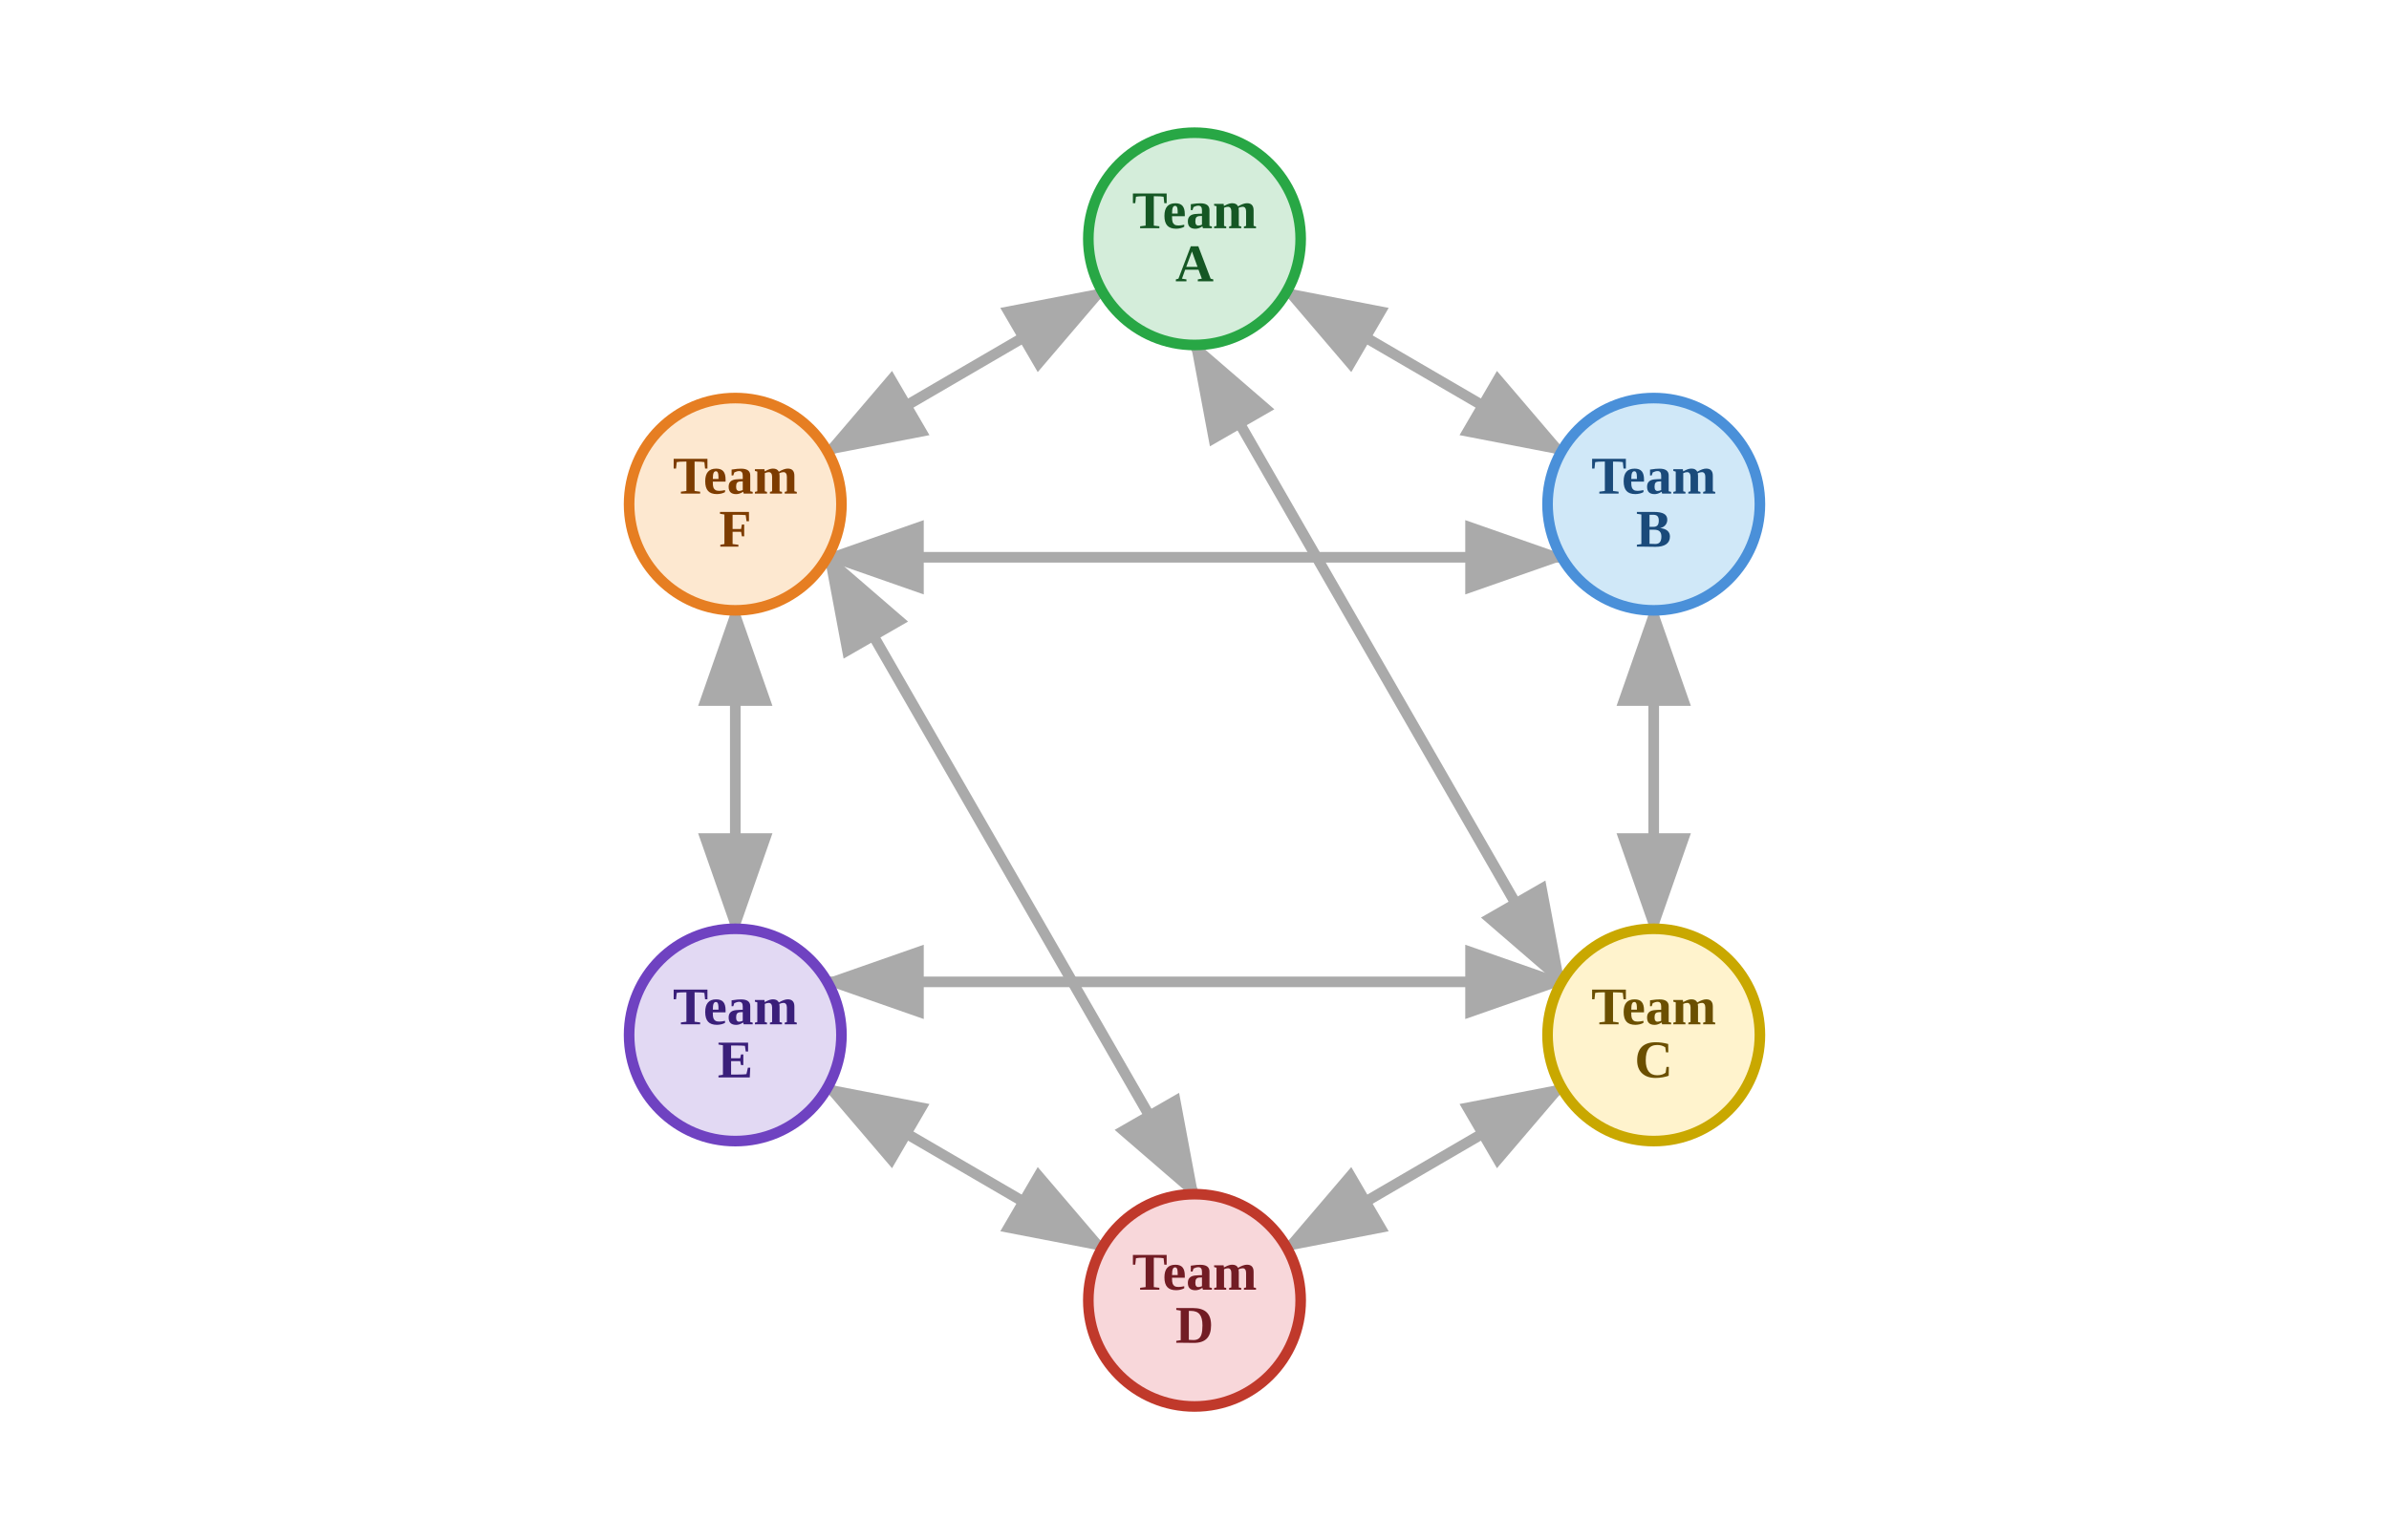
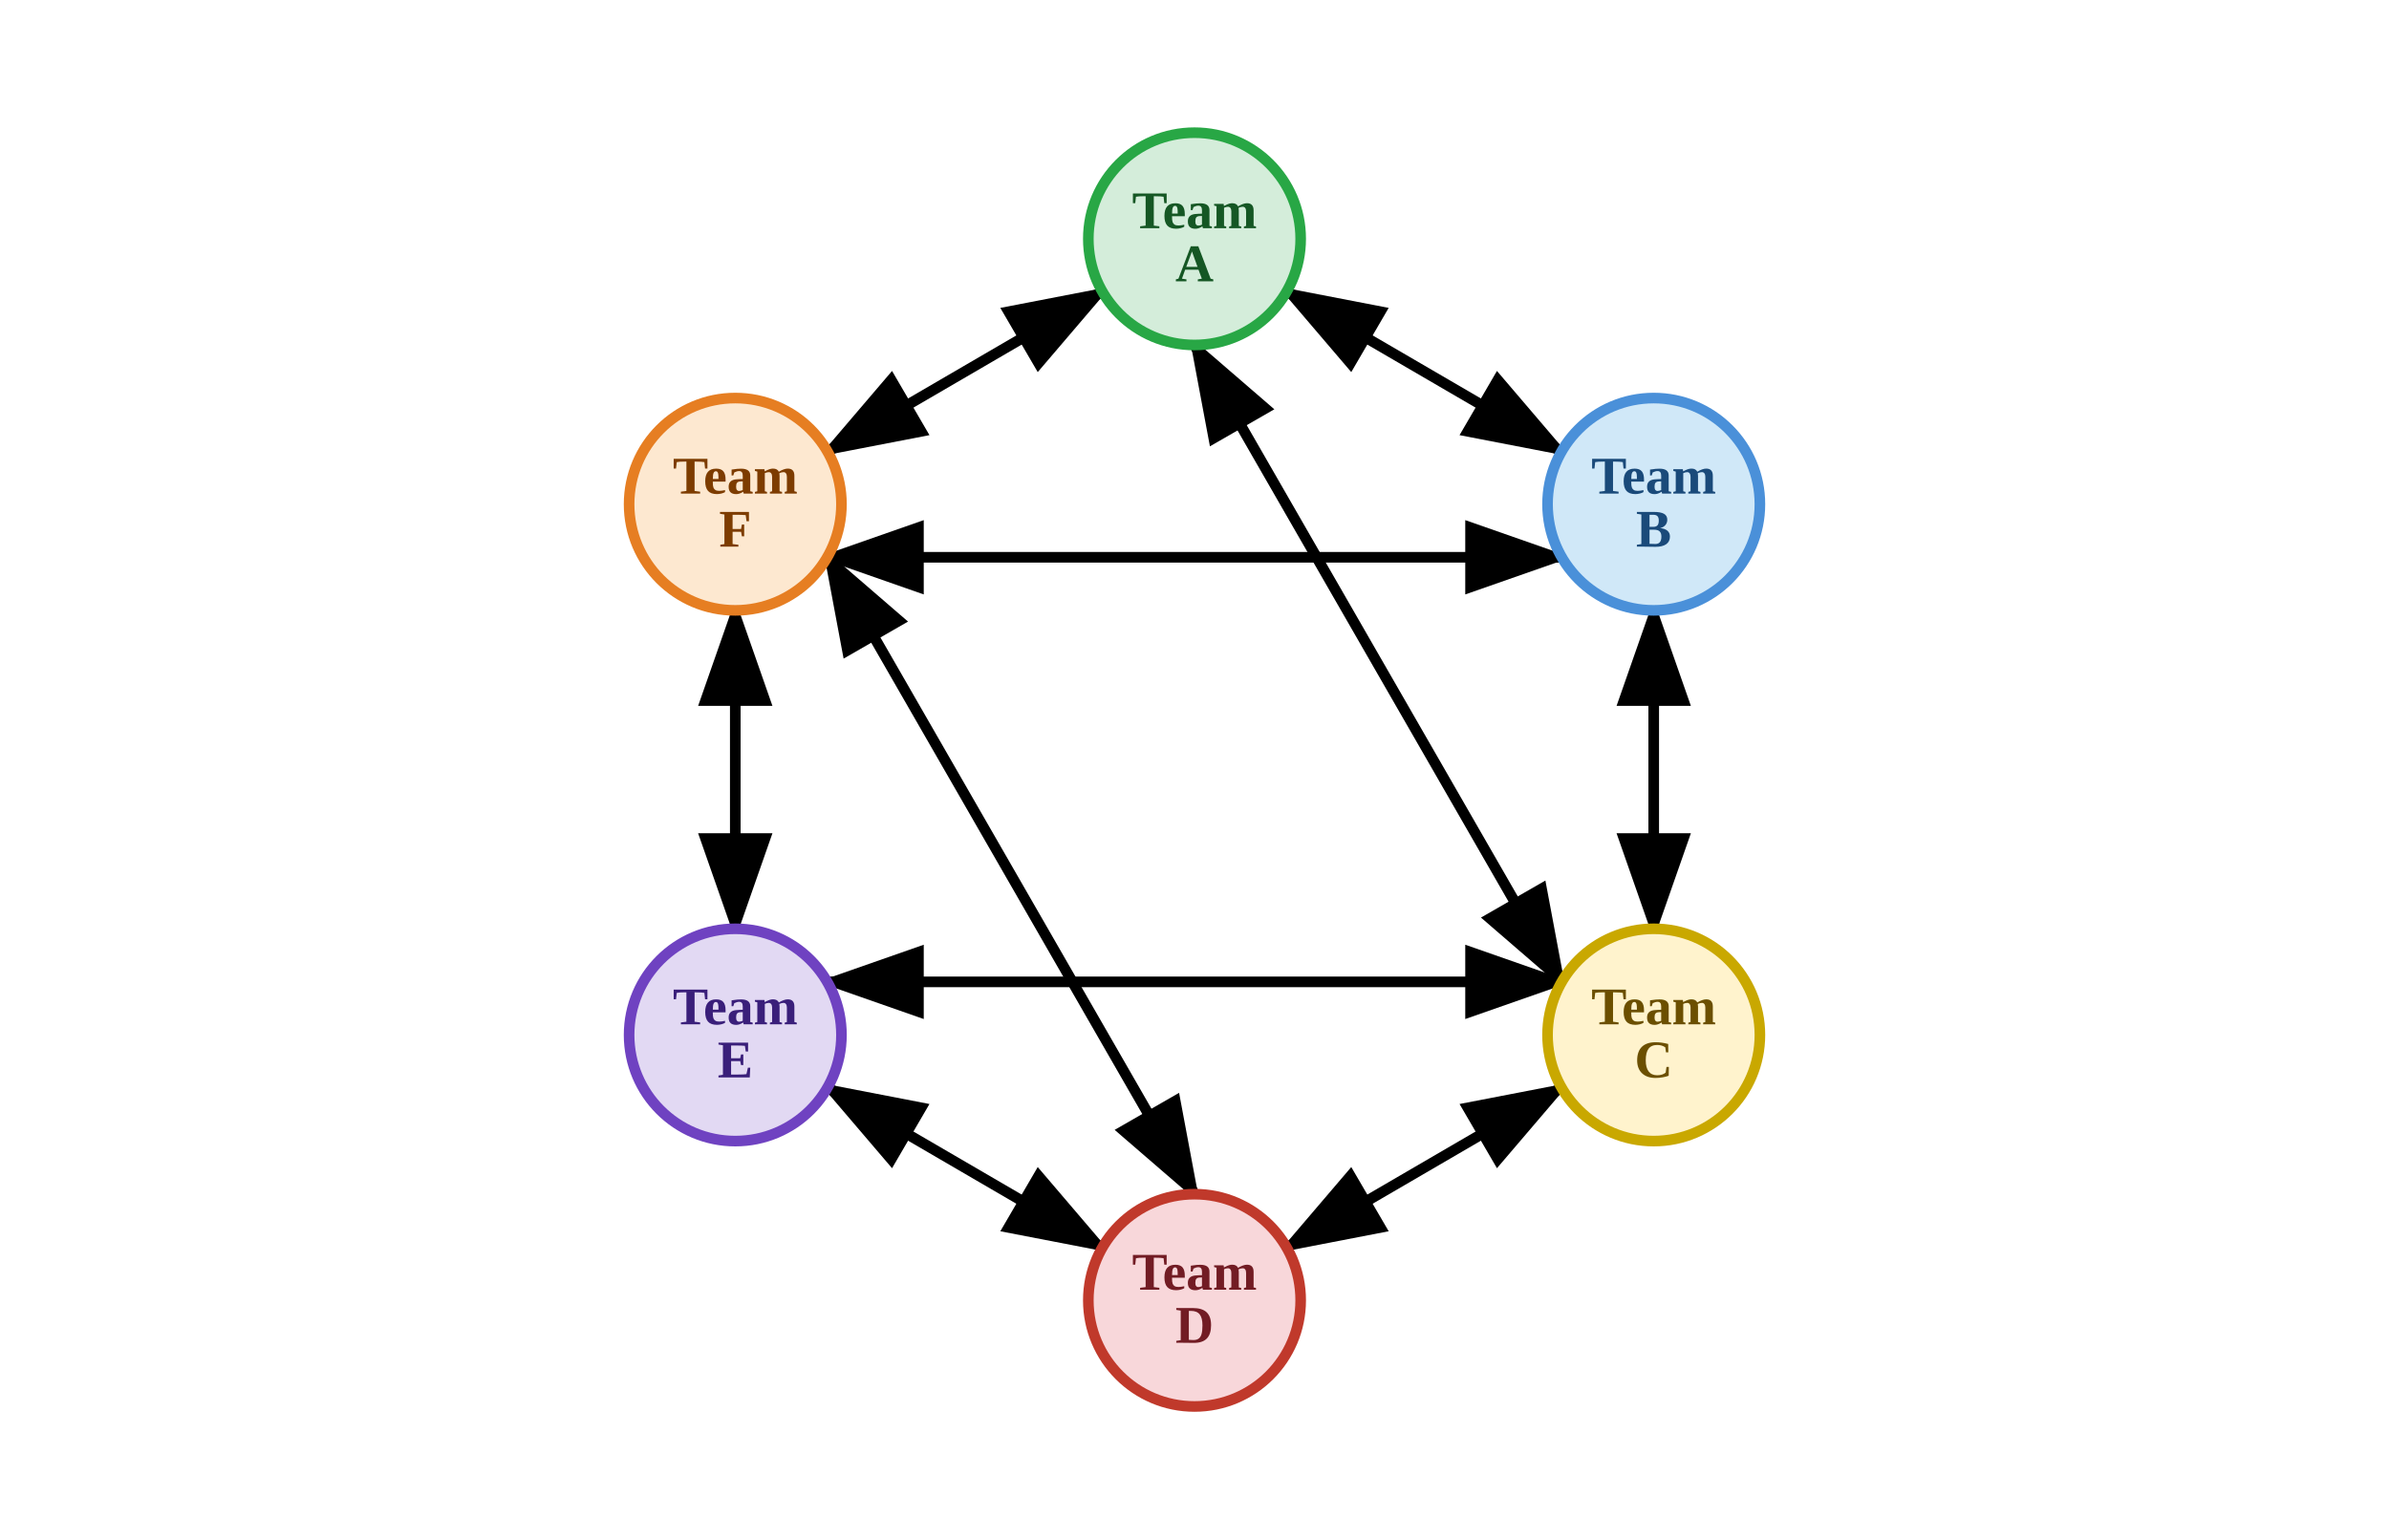
<svg xmlns="http://www.w3.org/2000/svg" viewBox="0 0 900 580">
  <defs>
    <marker id="arrowEnd" markerWidth="10" markerHeight="7" refX="9" refY="3.5" orient="auto">
-       <polygon points="0 0, 10 3.5, 0 7" fill="#aaa" />
+       <polygon points="0 0, 10 3.5, 0 7" fill="currentColor" />
    </marker>
    <marker id="arrowStart" markerWidth="10" markerHeight="7" refX="1" refY="3.5" orient="auto">
-       <polygon points="10 0, 0 3.5, 10 7" fill="#aaa" />
+       <polygon points="10 0, 0 3.5, 10 7" fill="currentColor" />
    </marker>
    <marker id="arrowEndDiag" markerWidth="10" markerHeight="7" refX="9" refY="3.5" orient="auto">
-       <polygon points="0 0, 10 3.5, 0 7" fill="#aaa" />
+       <polygon points="0 0, 10 3.5, 0 7" fill="currentColor" />
    </marker>
    <marker id="arrowStartDiag" markerWidth="10" markerHeight="7" refX="1" refY="3.5" orient="auto">
-       <polygon points="10 0, 0 3.5, 10 7" fill="#aaa" />
+       <polygon points="10 0, 0 3.5, 10 7" fill="currentColor" />
    </marker>
  </defs>
-   <line x1="485" y1="110" x2="588" y2="170" stroke="#aaa" stroke-width="4" marker-end="url(#arrowEnd)" marker-start="url(#arrowStart)" />
-   <line x1="623" y1="230" x2="623" y2="350" stroke="#aaa" stroke-width="4" marker-end="url(#arrowEnd)" marker-start="url(#arrowStart)" />
-   <line x1="588" y1="410" x2="485" y2="470" stroke="#aaa" stroke-width="4" marker-end="url(#arrowEnd)" marker-start="url(#arrowStart)" />
-   <line x1="415" y1="470" x2="312" y2="410" stroke="#aaa" stroke-width="4" marker-end="url(#arrowEnd)" marker-start="url(#arrowStart)" />
-   <line x1="277" y1="350" x2="277" y2="230" stroke="#aaa" stroke-width="4" marker-end="url(#arrowEnd)" marker-start="url(#arrowStart)" />
-   <line x1="312" y1="170" x2="415" y2="110" stroke="#aaa" stroke-width="4" marker-end="url(#arrowEnd)" marker-start="url(#arrowStart)" />
-   <line x1="450" y1="130" x2="588" y2="370" stroke="#aaa" stroke-width="4" marker-end="url(#arrowEndDiag)" marker-start="url(#arrowStartDiag)" />
-   <line x1="588" y1="210" x2="312" y2="210" stroke="#aaa" stroke-width="4" marker-end="url(#arrowEndDiag)" marker-start="url(#arrowStartDiag)" />
-   <line x1="450" y1="450" x2="312" y2="210" stroke="#aaa" stroke-width="4" marker-end="url(#arrowEndDiag)" marker-start="url(#arrowStartDiag)" />
-   <line x1="588" y1="370" x2="312" y2="370" stroke="#aaa" stroke-width="4" marker-end="url(#arrowEndDiag)" marker-start="url(#arrowStartDiag)" />
+   <line x1="485" y1="110" x2="588" y2="170" stroke="currentColor" stroke-width="4" marker-end="url(#arrowEnd)" marker-start="url(#arrowStart)" />
+   <line x1="623" y1="230" x2="623" y2="350" stroke="currentColor" stroke-width="4" marker-end="url(#arrowEnd)" marker-start="url(#arrowStart)" />
+   <line x1="588" y1="410" x2="485" y2="470" stroke="currentColor" stroke-width="4" marker-end="url(#arrowEnd)" marker-start="url(#arrowStart)" />
+   <line x1="415" y1="470" x2="312" y2="410" stroke="currentColor" stroke-width="4" marker-end="url(#arrowEnd)" marker-start="url(#arrowStart)" />
+   <line x1="277" y1="350" x2="277" y2="230" stroke="currentColor" stroke-width="4" marker-end="url(#arrowEnd)" marker-start="url(#arrowStart)" />
+   <line x1="312" y1="170" x2="415" y2="110" stroke="currentColor" stroke-width="4" marker-end="url(#arrowEnd)" marker-start="url(#arrowStart)" />
+   <line x1="450" y1="130" x2="588" y2="370" stroke="currentColor" stroke-width="4" marker-end="url(#arrowEndDiag)" marker-start="url(#arrowStartDiag)" />
+   <line x1="588" y1="210" x2="312" y2="210" stroke="currentColor" stroke-width="4" marker-end="url(#arrowEndDiag)" marker-start="url(#arrowStartDiag)" />
+   <line x1="450" y1="450" x2="312" y2="210" stroke="currentColor" stroke-width="4" marker-end="url(#arrowEndDiag)" marker-start="url(#arrowStartDiag)" />
+   <line x1="588" y1="370" x2="312" y2="370" stroke="currentColor" stroke-width="4" marker-end="url(#arrowEndDiag)" marker-start="url(#arrowStartDiag)" />
  <circle cx="450" cy="90" r="40" fill="#d4edda" stroke="#28a745" stroke-width="4" />
  <text x="450" y="86" text-anchor="middle" font-size="20" font-weight="bold" fill="#155724">Team</text>
  <text x="450" y="106" text-anchor="middle" font-size="20" font-weight="bold" fill="#155724">A</text>
  <circle cx="623" cy="190" r="40" fill="#d0e8f8" stroke="#4a90d9" stroke-width="4" />
  <text x="623" y="186" text-anchor="middle" font-size="20" font-weight="bold" fill="#1a4a7a">Team</text>
  <text x="623" y="206" text-anchor="middle" font-size="20" font-weight="bold" fill="#1a4a7a">B</text>
  <circle cx="623" cy="390" r="40" fill="#fff3cd" stroke="#c9a800" stroke-width="4" />
  <text x="623" y="386" text-anchor="middle" font-size="20" font-weight="bold" fill="#6b4f00">Team</text>
  <text x="623" y="406" text-anchor="middle" font-size="20" font-weight="bold" fill="#6b4f00">C</text>
  <circle cx="450" cy="490" r="40" fill="#f8d7da" stroke="#c0392b" stroke-width="4" />
  <text x="450" y="486" text-anchor="middle" font-size="20" font-weight="bold" fill="#721c24">Team</text>
  <text x="450" y="506" text-anchor="middle" font-size="20" font-weight="bold" fill="#721c24">D</text>
  <circle cx="277" cy="390" r="40" fill="#e2d9f3" stroke="#6f42c1" stroke-width="4" />
  <text x="277" y="386" text-anchor="middle" font-size="20" font-weight="bold" fill="#3a1f7a">Team</text>
  <text x="277" y="406" text-anchor="middle" font-size="20" font-weight="bold" fill="#3a1f7a">E</text>
  <circle cx="277" cy="190" r="40" fill="#fde8d0" stroke="#e67e22" stroke-width="4" />
  <text x="277" y="186" text-anchor="middle" font-size="20" font-weight="bold" fill="#7d3c00">Team</text>
  <text x="277" y="206" text-anchor="middle" font-size="20" font-weight="bold" fill="#7d3c00">F</text>
</svg>
